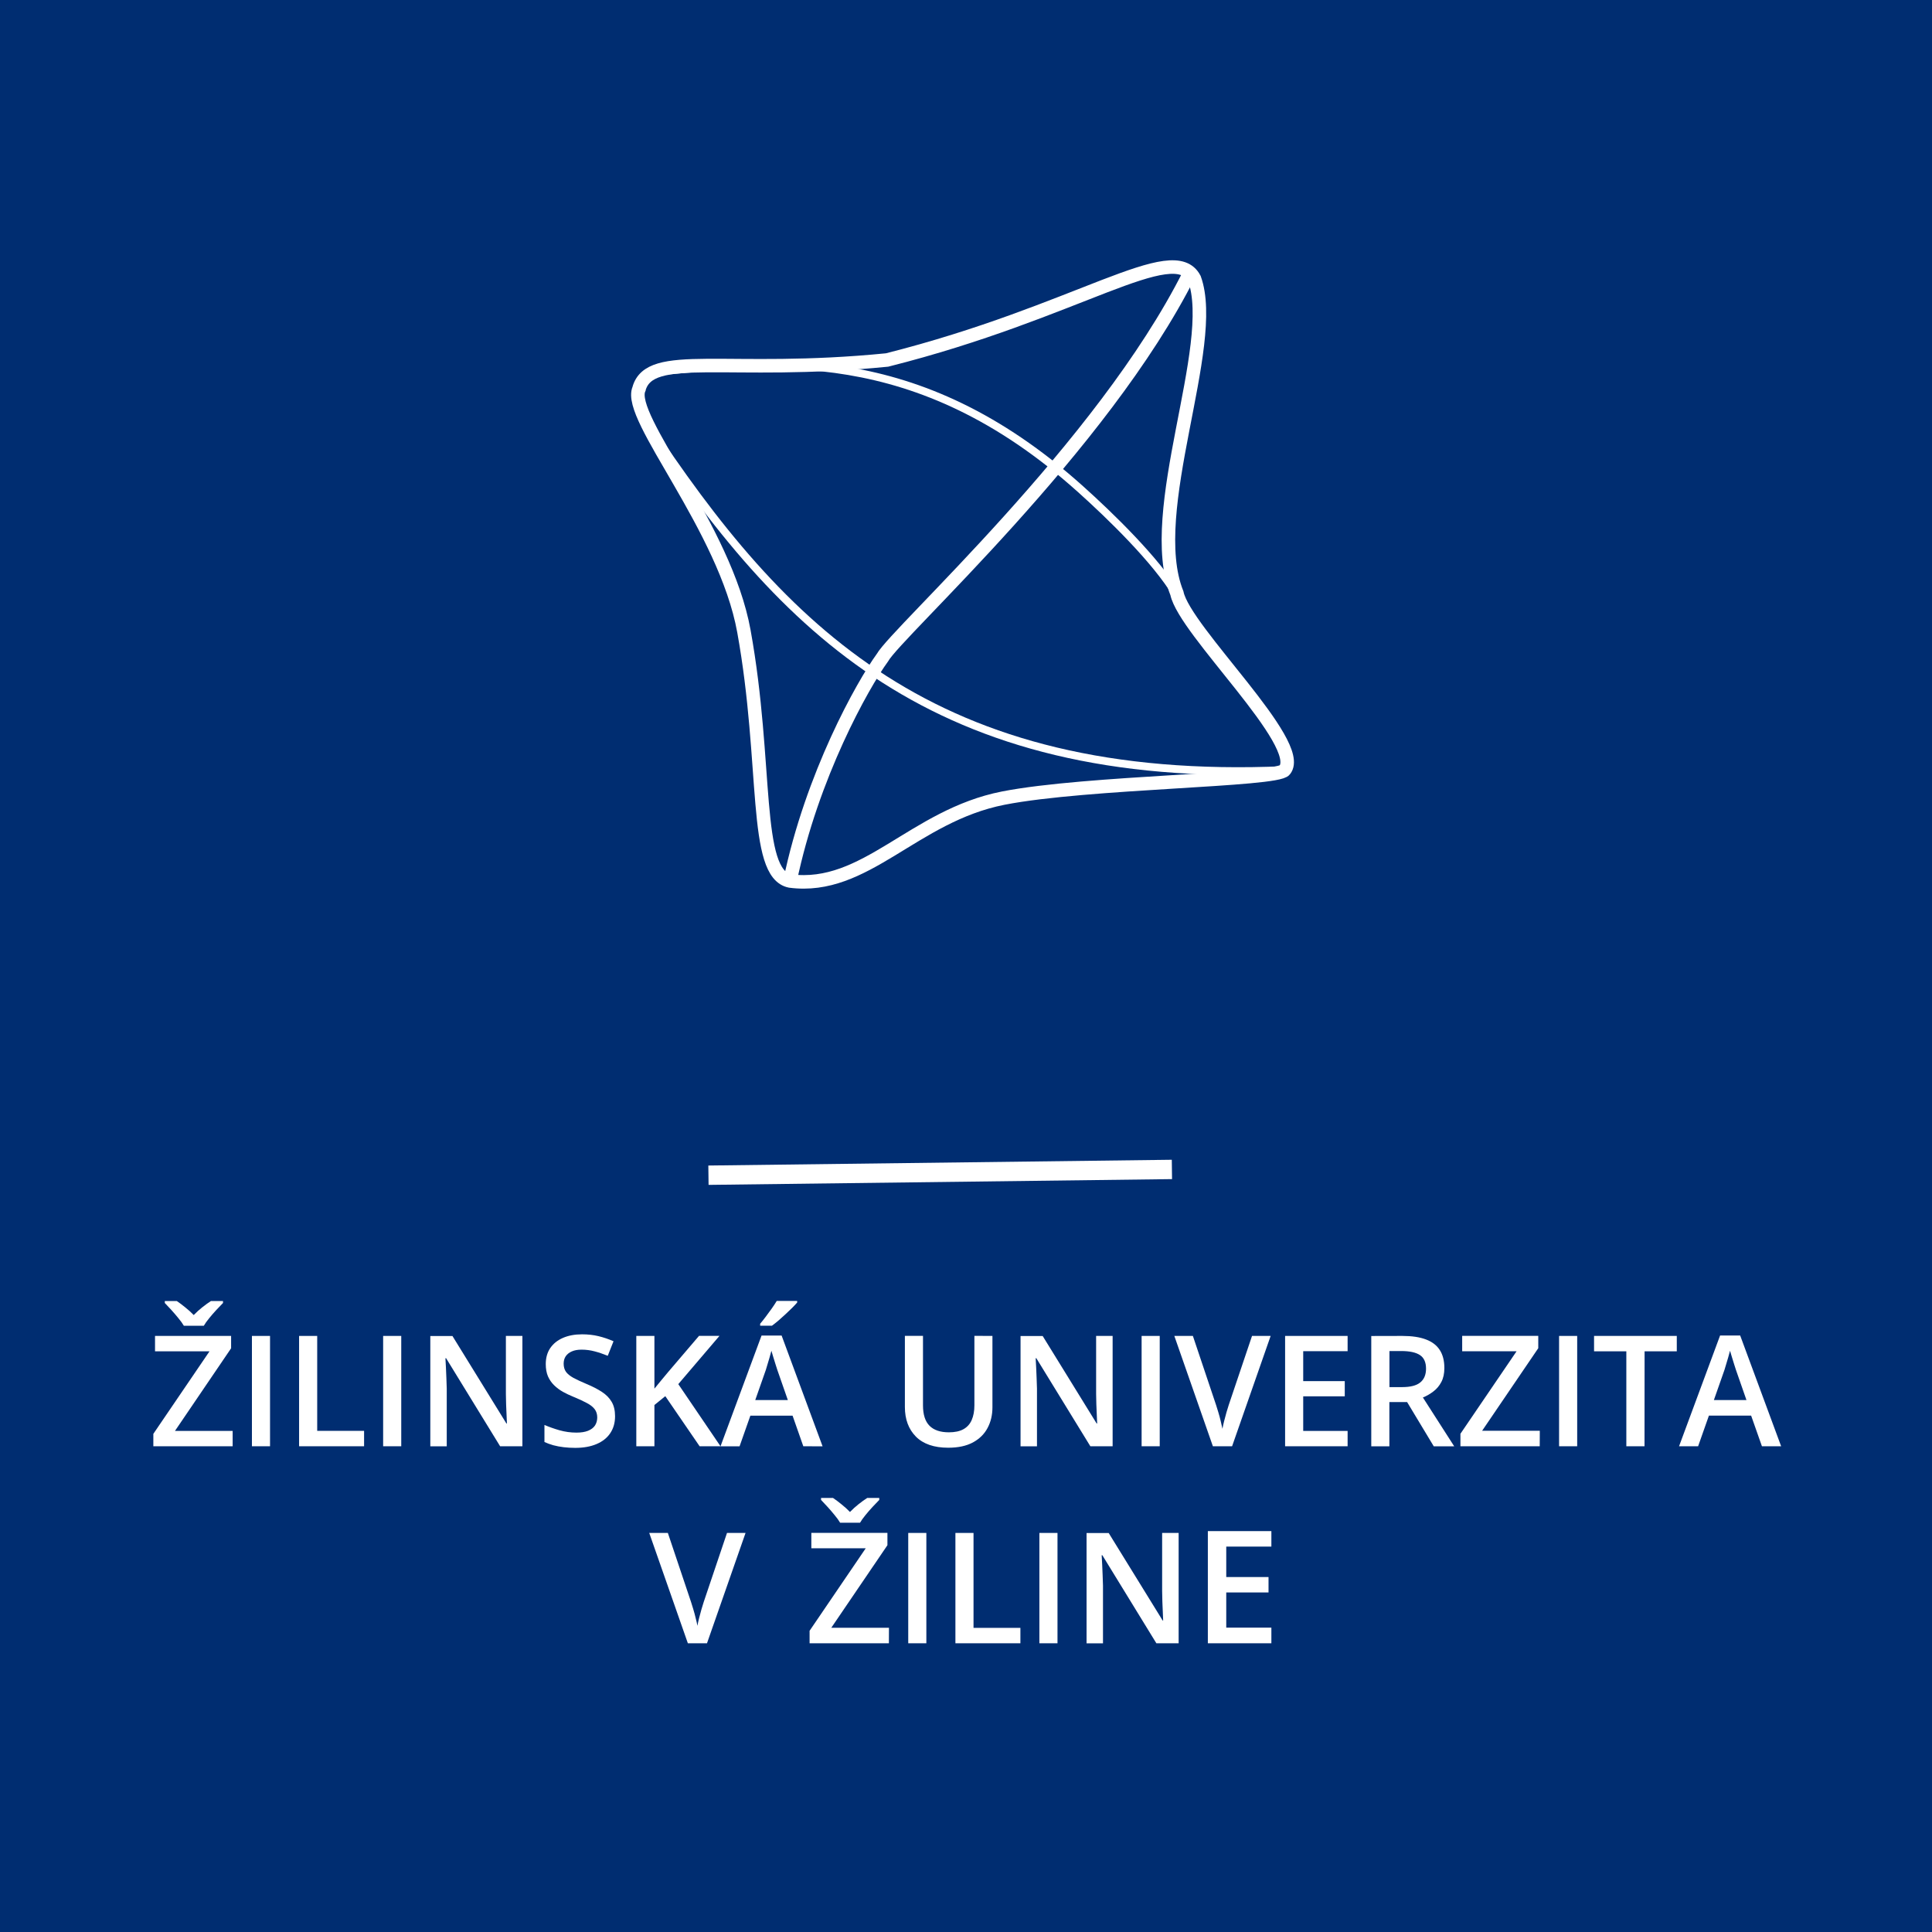
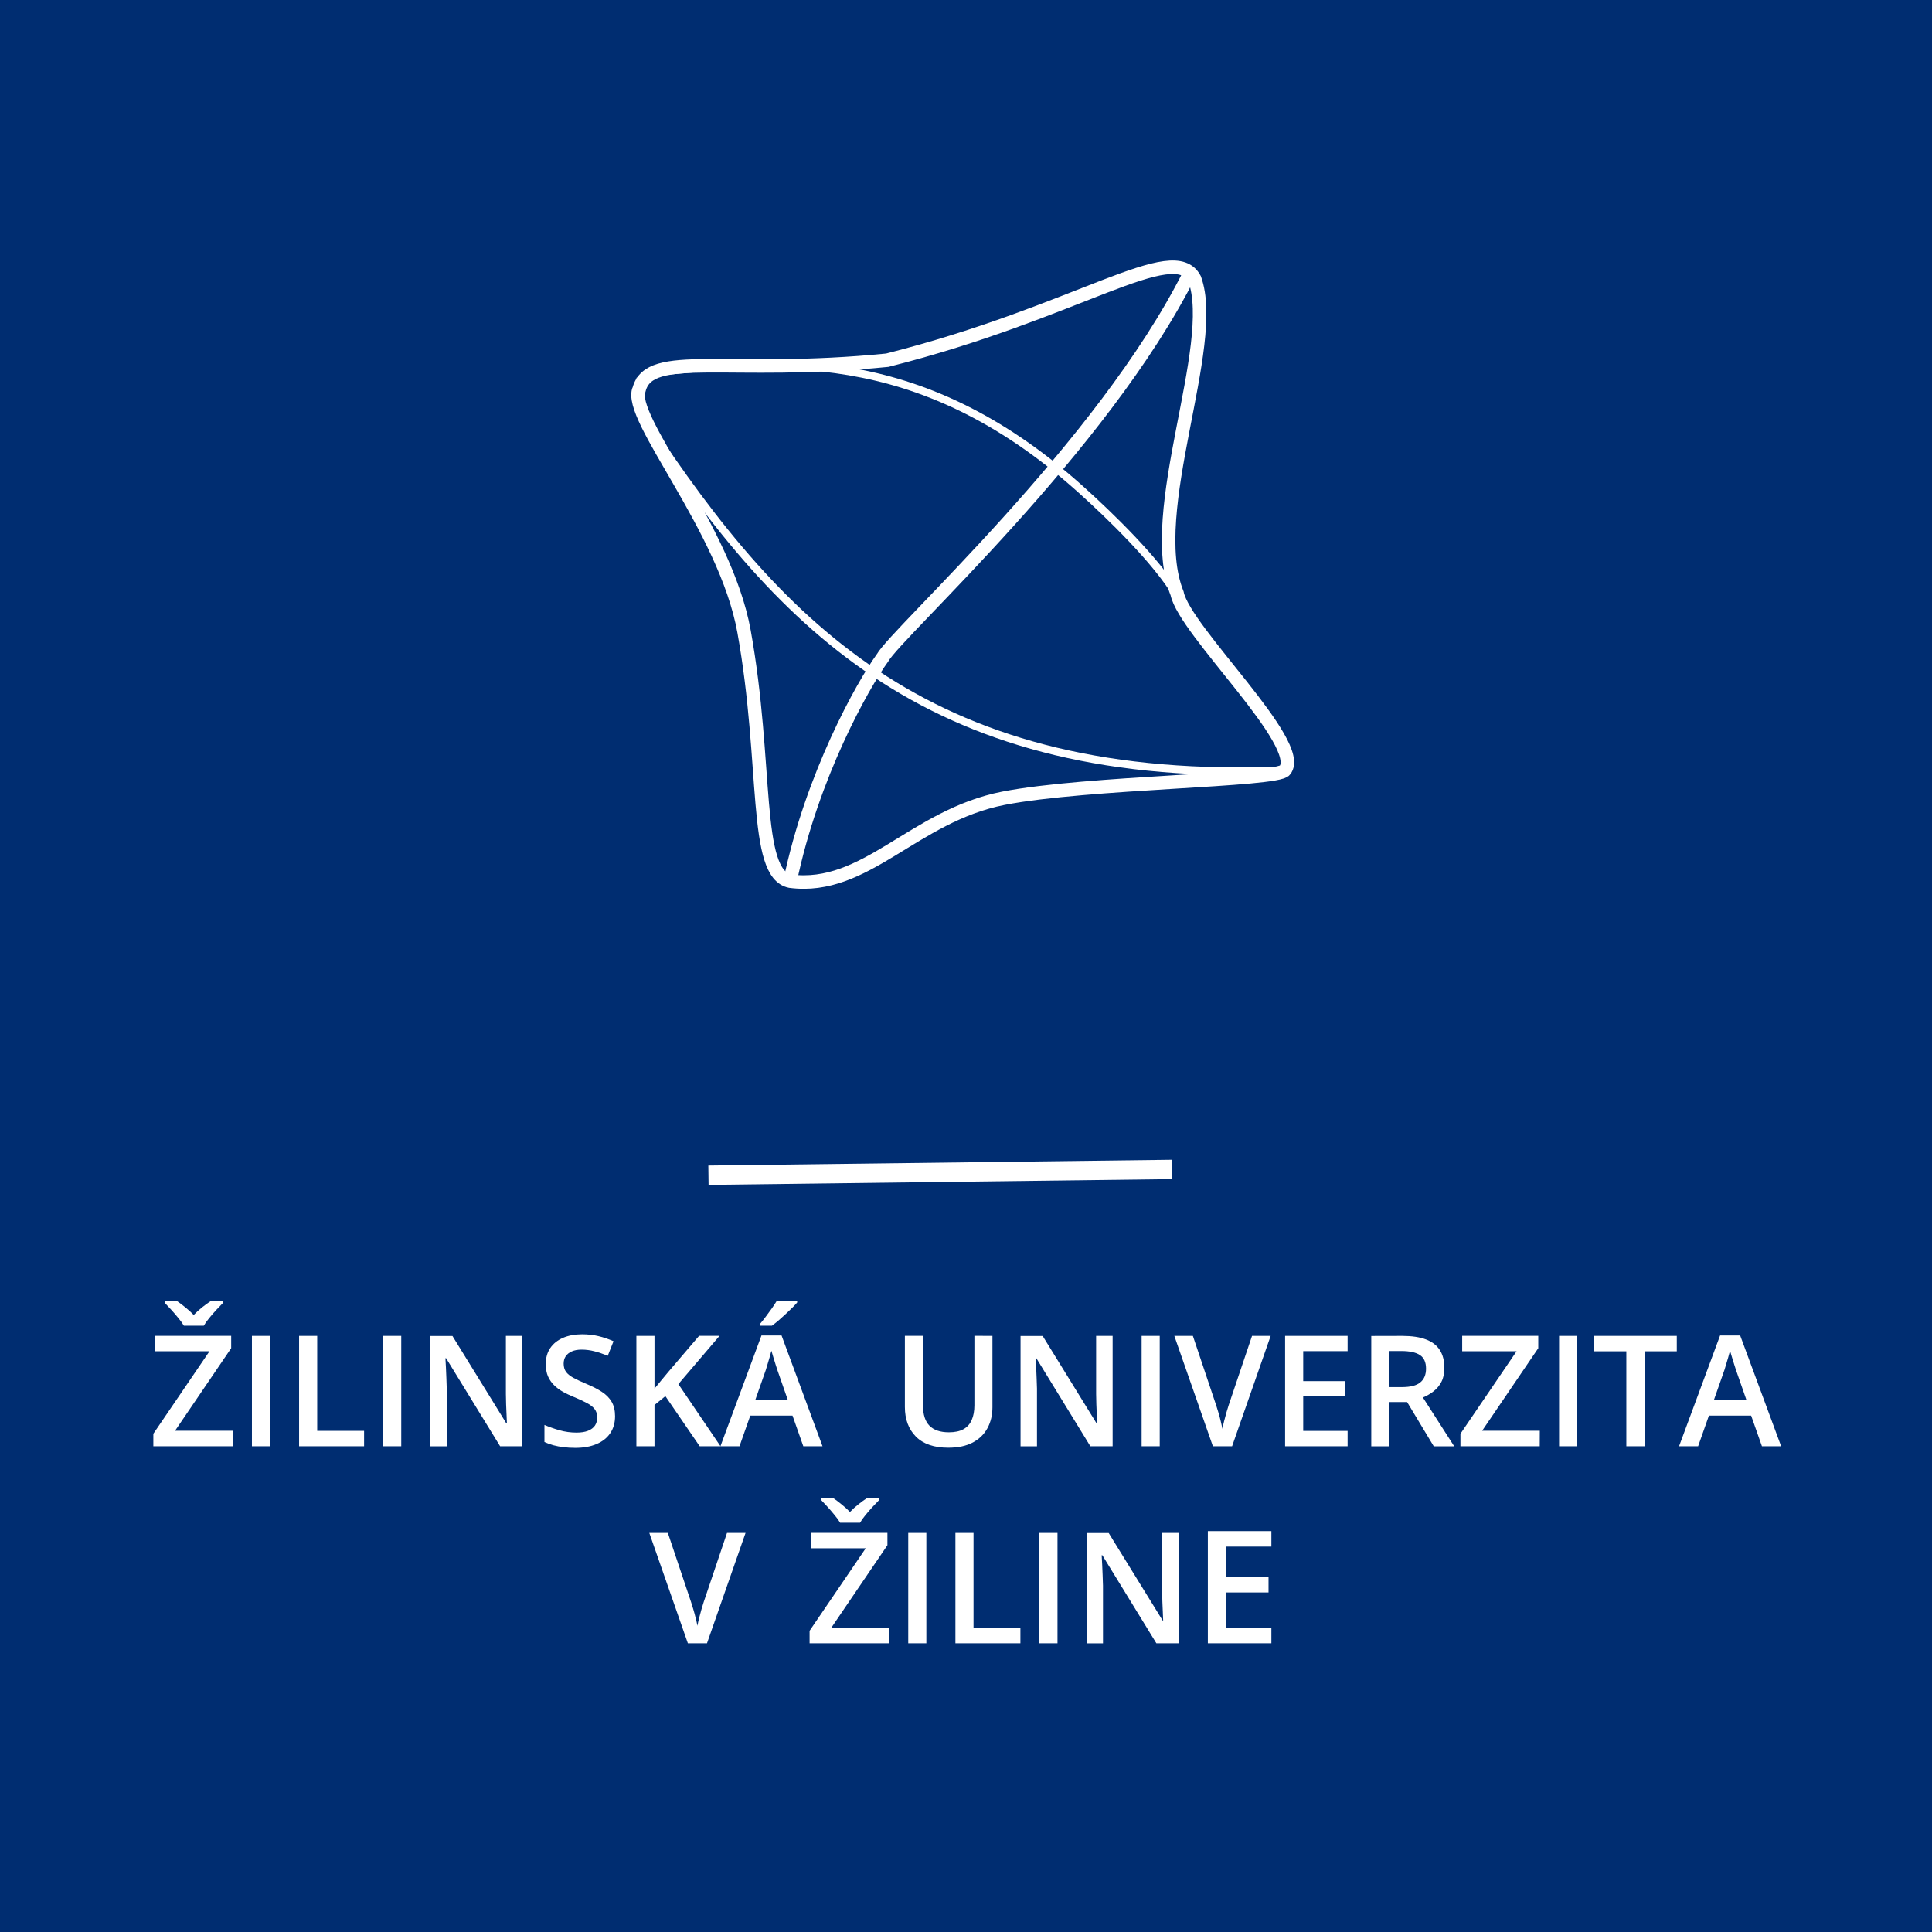
- <svg xmlns="http://www.w3.org/2000/svg" width="100" height="100" viewBox="0 0 26.458 26.458" version="1.1" id="svg5">
-   <defs id="defs2" />
-   <g id="layer1">
-     <rect style="opacity:1;fill:#002d71;fill-opacity:1;fill-rule:evenodd;stroke:none;stroke-width:0.1;stroke-linecap:butt;stroke-linejoin:round;stroke-miterlimit:4;stroke-dasharray:none;stroke-dashoffset:0;stroke-opacity:1;paint-order:stroke fill markers" id="rect12078" width="26.458" height="26.458" x="0" y="0" />
-     <g id="g11773" transform="matrix(0.7474842,0,0,0.7471799,-63.56229,-78.74827)" style="stroke:#ffffff;stroke-width:1.338;stroke-opacity:1">
-       <path style="fill:none;stroke:#ffffff;stroke-width:0.248;stroke-linecap:butt;stroke-linejoin:miter;stroke-miterlimit:4;stroke-dasharray:none;stroke-opacity:1" d="m 96.741,112.524 c -0.226,0.521 1.578,2.534 1.923,4.439 0.442,2.442 0.166,4.443 0.845,4.578 1.384,0.181 2.256,-1.195 3.908,-1.519 1.539,-0.302 5.021,-0.319 5.155,-0.515 0.388,-0.481 -1.832,-2.551 -1.975,-3.24 -0.602,-1.503 0.768,-4.534 0.321,-5.766 -0.386,-0.737 -2.138,0.611 -5.631,1.491 -2.928,0.292 -4.347,-0.197 -4.546,0.531 z" id="path5662" />
-       <path style="fill:none;stroke:#ffffff;stroke-width:0.248;stroke-linecap:butt;stroke-linejoin:miter;stroke-miterlimit:4;stroke-dasharray:none;stroke-opacity:1" d="m 106.826,110.41 c -1.593,3.18 -5.351,6.555 -5.625,7.039 -0.363,0.5 -1.291,2.158 -1.692,4.091" id="path10523" />
-       <path style="fill:none;stroke:#ffffff;stroke-width:0.142;stroke-linecap:butt;stroke-linejoin:miter;stroke-miterlimit:4;stroke-dasharray:none;stroke-opacity:1" d="m 96.85,113.111 c 2.518,3.82 5.286,6.676 11.723,6.397" id="path11185" />
-       <path style="fill:none;stroke:#ffffff;stroke-width:0.142;stroke-linecap:butt;stroke-linejoin:miter;stroke-miterlimit:4;stroke-dasharray:none;stroke-opacity:1" d="m 97.023,112.208 c 2.115,-0.18 4.782,-0.567 7.807,2.15 0.533,0.478 1.391,1.308 1.762,1.936 0.724,1.227 2.18,2.745 1.98,3.213" id="path11315" />
+ <svg xmlns="http://www.w3.org/2000/svg" xmlns:xlink="http://www.w3.org/1999/xlink" width="100" height="100" viewBox="0 0 26.458 26.458">
+   <path d="M0 0h26.458v26.458H0z" fill="#002d71" fill-rule="evenodd" paint-order="stroke fill markers" />
+   <g stroke="#fff">
+     <g fill="none">
+       <g stroke-width=".185">
+         <path d="M8.752 5.329c-.169.389 1.18 1.894 1.437 3.317.33 1.825.124 3.32.632 3.421 1.035.135 1.686-.893 2.921-1.135 1.15-.225 3.753-.238 3.854-.384.29-.36-1.37-1.906-1.476-2.421-.45-1.123.574-3.388.24-4.308-.288-.551-1.598.456-4.209 1.114-2.189.218-3.249-.147-3.398.397z" />
+         <path d="M16.29 3.75c-1.191 2.376-4 4.898-4.205 5.26-.271.374-.965 1.612-1.265 3.057" />
+       </g>
+       <g stroke-width=".106">
+         <path d="M8.833 5.768c1.882 2.854 3.952 4.989 8.763 4.78" />
+         <path d="M8.963 5.094c1.581-.134 3.575-.423 5.836 1.607.398.357 1.04.978 1.317 1.447.541.917 1.63 2.051 1.48 2.401" />
+       </g>
    </g>
-     <path style="fill:none;stroke:#ffffff;stroke-width:0.265px;stroke-linecap:butt;stroke-linejoin:miter;stroke-opacity:1" d="m 9.702,16.094 6.347,-0.079" id="path17947" />
-     <g aria-label="ŽILINSKÁ                                                                                                                                                                                                    UNIVERZITA  V                                                                                                                                                                         ŽILINE" id="text1623" style="font-size:2.152px;line-height:1.25;font-family:Bahnschrift;-inkscape-font-specification:Bahnschrift;text-align:center;letter-spacing:0px;word-spacing:-0.545px;text-anchor:middle;stroke-width:0.265">
-       <path d="M 3.186,19.806 H 2.1 V 19.636 L 2.869,18.506 H 2.123 v -0.211 h 1.042 v 0.169 L 2.396,19.596 H 3.186 Z M 2.518,18.156 q -0.028,-0.048 -0.075,-0.104 -0.047,-0.058 -0.097,-0.113 -0.05,-0.055 -0.089,-0.095 v -0.027 h 0.164 q 0.055,0.037 0.116,0.087 0.062,0.049 0.116,0.105 0.055,-0.057 0.117,-0.106 0.063,-0.05 0.119,-0.086 h 0.165 v 0.027 q -0.039,0.039 -0.091,0.095 -0.051,0.055 -0.098,0.113 -0.047,0.057 -0.074,0.104 z" style="font-weight:600;font-size:2.117px;font-family:'Open Sans';-inkscape-font-specification:'Open Sans, Semi-Bold';fill:#ffffff" id="path49004" />
-       <path d="m 3.45,19.806 v -1.511 h 0.248 v 1.511 z" style="font-weight:600;font-size:2.117px;font-family:'Open Sans';-inkscape-font-specification:'Open Sans, Semi-Bold';fill:#ffffff" id="path49006" />
-       <path d="m 4.096,19.806 v -1.511 h 0.248 v 1.3 h 0.642 v 0.211 z" style="font-weight:600;font-size:2.117px;font-family:'Open Sans';-inkscape-font-specification:'Open Sans, Semi-Bold';fill:#ffffff" id="path49008" />
-       <path d="M 5.247,19.806 V 18.295 H 5.495 v 1.511 z" style="font-weight:600;font-size:2.117px;font-family:'Open Sans';-inkscape-font-specification:'Open Sans, Semi-Bold';fill:#ffffff" id="path49010" />
-       <path d="M 7.154,19.806 H 6.849 l -0.74,-1.206 h -0.009 q 0.004,0.061 0.007,0.129 0.004,0.068 0.006,0.141 0.003,0.072 0.005,0.147 v 0.79 H 5.893 v -1.511 h 0.303 l 0.739,1.198 h 0.007 q -0.002,-0.053 -0.005,-0.121 -0.003,-0.068 -0.006,-0.141 -0.002,-0.073 -0.003,-0.142 v -0.795 h 0.226 z" style="font-weight:600;font-size:2.117px;font-family:'Open Sans';-inkscape-font-specification:'Open Sans, Semi-Bold';fill:#ffffff" id="path49012" />
-       <path d="m 8.423,19.395 q 0,0.134 -0.066,0.232 -0.065,0.097 -0.188,0.149 -0.122,0.052 -0.291,0.052 -0.083,0 -0.158,-0.009 -0.075,-0.009 -0.143,-0.027 -0.066,-0.019 -0.121,-0.044 v -0.234 q 0.092,0.04 0.206,0.073 0.114,0.032 0.232,0.032 0.096,0 0.159,-0.025 0.064,-0.026 0.095,-0.072 0.031,-0.048 0.031,-0.111 0,-0.067 -0.036,-0.114 -0.036,-0.047 -0.11,-0.085 -0.072,-0.039 -0.182,-0.084 -0.074,-0.03 -0.143,-0.068 -0.067,-0.038 -0.12,-0.09 -0.053,-0.052 -0.084,-0.122 -0.03,-0.071 -0.03,-0.167 0,-0.128 0.061,-0.219 0.062,-0.091 0.174,-0.14 0.113,-0.049 0.263,-0.049 0.119,0 0.223,0.025 0.105,0.025 0.207,0.07 l -0.079,0.199 q -0.093,-0.038 -0.181,-0.061 -0.087,-0.023 -0.178,-0.023 -0.079,0 -0.133,0.024 -0.055,0.024 -0.084,0.067 -0.028,0.042 -0.028,0.101 0,0.066 0.032,0.112 0.033,0.044 0.101,0.082 0.069,0.037 0.178,0.083 0.125,0.052 0.212,0.109 0.088,0.057 0.134,0.136 0.047,0.079 0.047,0.197 z" style="font-weight:600;font-size:2.117px;font-family:'Open Sans';-inkscape-font-specification:'Open Sans, Semi-Bold';fill:#ffffff" id="path49014" />
-       <path d="M 9.867,19.806 H 9.581 L 9.111,19.12 8.962,19.241 v 0.565 H 8.714 V 18.295 H 8.962 v 0.722 q 0.045,-0.056 0.092,-0.112 0.047,-0.056 0.093,-0.112 l 0.426,-0.499 h 0.28 l -0.564,0.661 z" style="font-weight:600;font-size:2.117px;font-family:'Open Sans';-inkscape-font-specification:'Open Sans, Semi-Bold';fill:#ffffff" id="path49016" />
-       <path d="M 11.001,19.806 10.854,19.387 H 10.276 l -0.148,0.42 H 9.867 l 0.562,-1.517 h 0.275 l 0.561,1.517 z m -0.212,-0.633 -0.144,-0.413 q -0.008,-0.027 -0.024,-0.075 -0.015,-0.05 -0.031,-0.1 -0.015,-0.052 -0.026,-0.087 -0.01,0.042 -0.026,0.095 -0.014,0.052 -0.029,0.097 -0.013,0.045 -0.021,0.07 l -0.145,0.413 z m 0.128,-1.357 v 0.021 q -0.025,0.03 -0.067,0.072 -0.042,0.041 -0.092,0.088 -0.05,0.045 -0.098,0.088 -0.049,0.041 -0.088,0.07 h -0.162 v -0.027 q 0.034,-0.039 0.075,-0.094 0.042,-0.055 0.083,-0.113 0.041,-0.058 0.069,-0.105 z" style="font-weight:600;font-size:2.117px;font-family:'Open Sans';-inkscape-font-specification:'Open Sans, Semi-Bold';fill:#ffffff" id="path49018" />
-       <path d="m 13.591,18.295 v 0.978 q 0,0.158 -0.067,0.283 -0.066,0.125 -0.201,0.198 -0.134,0.072 -0.338,0.072 -0.29,0 -0.442,-0.152 -0.151,-0.153 -0.151,-0.406 v -0.974 h 0.248 v 0.952 q 0,0.189 0.089,0.279 0.089,0.09 0.266,0.09 0.122,0 0.198,-0.042 0.078,-0.043 0.114,-0.126 0.037,-0.084 0.037,-0.202 v -0.951 z" style="font-weight:600;font-size:2.117px;font-family:'Open Sans';-inkscape-font-specification:'Open Sans, Semi-Bold';fill:#ffffff" id="path49020" />
-       <path d="m 15.237,19.806 h -0.305 l -0.74,-1.206 h -0.009 q 0.004,0.061 0.007,0.129 0.004,0.068 0.006,0.141 0.003,0.072 0.005,0.147 v 0.79 h -0.225 v -1.511 h 0.303 l 0.739,1.198 h 0.007 q -0.002,-0.053 -0.005,-0.121 -0.003,-0.068 -0.006,-0.141 -0.002,-0.073 -0.003,-0.142 v -0.795 h 0.226 z" style="font-weight:600;font-size:2.117px;font-family:'Open Sans';-inkscape-font-specification:'Open Sans, Semi-Bold';fill:#ffffff" id="path49022" />
-       <path d="m 15.634,19.806 v -1.511 h 0.248 v 1.511 z" style="font-weight:600;font-size:2.117px;font-family:'Open Sans';-inkscape-font-specification:'Open Sans, Semi-Bold';fill:#ffffff" id="path49024" />
-       <path d="m 17.401,18.295 -0.528,1.511 h -0.263 l -0.528,-1.511 h 0.254 l 0.318,0.947 q 0.014,0.041 0.031,0.1 0.018,0.059 0.032,0.119 0.015,0.06 0.024,0.106 0.008,-0.047 0.023,-0.106 0.015,-0.06 0.032,-0.119 0.017,-0.059 0.031,-0.101 l 0.319,-0.946 z" style="font-weight:600;font-size:2.117px;font-family:'Open Sans';-inkscape-font-specification:'Open Sans, Semi-Bold';fill:#ffffff" id="path49026" />
-       <path d="m 18.455,19.806 h -0.856 v -1.511 h 0.856 v 0.209 h -0.608 v 0.41 h 0.569 v 0.208 h -0.569 v 0.474 h 0.608 z" style="font-weight:600;font-size:2.117px;font-family:'Open Sans';-inkscape-font-specification:'Open Sans, Semi-Bold';fill:#ffffff" id="path49028" />
-       <path d="m 19.205,18.295 q 0.195,0 0.322,0.048 0.128,0.048 0.19,0.145 0.063,0.097 0.063,0.247 0,0.112 -0.041,0.19 -0.041,0.079 -0.109,0.13 -0.067,0.052 -0.144,0.083 l 0.429,0.669 h -0.28 l -0.365,-0.606 h -0.243 v 0.606 h -0.248 v -1.511 z m -0.017,0.207 h -0.16 v 0.494 h 0.172 q 0.173,0 0.25,-0.064 0.079,-0.064 0.079,-0.189 0,-0.131 -0.084,-0.186 -0.083,-0.055 -0.256,-0.055 z" style="font-weight:600;font-size:2.117px;font-family:'Open Sans';-inkscape-font-specification:'Open Sans, Semi-Bold';fill:#ffffff" id="path49030" />
-       <path d="m 21.086,19.806 h -1.086 v -0.171 l 0.769,-1.13 h -0.745 v -0.211 h 1.042 v 0.169 l -0.769,1.131 h 0.79 z" style="font-weight:600;font-size:2.117px;font-family:'Open Sans';-inkscape-font-specification:'Open Sans, Semi-Bold';fill:#ffffff" id="path49032" />
-       <path d="m 21.351,19.806 v -1.511 h 0.248 v 1.511 z" style="font-weight:600;font-size:2.117px;font-family:'Open Sans';-inkscape-font-specification:'Open Sans, Semi-Bold';fill:#ffffff" id="path49034" />
-       <path d="m 22.521,19.806 h -0.249 v -1.3 h -0.442 v -0.211 h 1.133 v 0.211 h -0.441 z" style="font-weight:600;font-size:2.117px;font-family:'Open Sans';-inkscape-font-specification:'Open Sans, Semi-Bold';fill:#ffffff" id="path49036" />
-       <path d="m 24.129,19.806 -0.148,-0.42 h -0.578 l -0.148,0.42 h -0.261 l 0.562,-1.517 h 0.275 l 0.561,1.517 z m -0.212,-0.633 -0.144,-0.413 q -0.008,-0.027 -0.024,-0.075 -0.015,-0.05 -0.031,-0.1 -0.015,-0.052 -0.026,-0.087 -0.01,0.042 -0.026,0.095 -0.014,0.052 -0.029,0.097 -0.013,0.045 -0.021,0.07 l -0.145,0.413 z" style="font-weight:600;font-size:2.117px;font-family:'Open Sans';-inkscape-font-specification:'Open Sans, Semi-Bold';fill:#ffffff" id="path49038" />
-       <path d="M 10.21,20.993 9.682,22.504 H 9.42 L 8.891,20.993 H 9.146 l 0.318,0.947 q 0.014,0.041 0.031,0.1 0.018,0.059 0.032,0.119 0.016,0.06 0.024,0.106 0.008,-0.047 0.023,-0.106 0.016,-0.06 0.032,-0.119 0.017,-0.059 0.031,-0.101 l 0.319,-0.946 z" style="font-size:2.117px;fill:#ffffff;fill-opacity:1" id="path49040" />
-       <path d="m 12.173,22.504 h -1.086 v -0.171 l 0.769,-1.13 h -0.745 v -0.211 h 1.042 v 0.169 l -0.769,1.131 h 0.79 z m -0.668,-1.651 q -0.028,-0.048 -0.075,-0.104 -0.047,-0.058 -0.097,-0.113 -0.05,-0.055 -0.089,-0.095 v -0.027 h 0.164 q 0.055,0.037 0.116,0.087 0.062,0.049 0.116,0.105 0.055,-0.057 0.117,-0.106 0.063,-0.05 0.119,-0.086 h 0.165 v 0.027 q -0.039,0.039 -0.091,0.095 -0.051,0.055 -0.098,0.113 -0.047,0.057 -0.074,0.104 z" style="font-size:2.117px;fill:#ffffff;fill-opacity:1" id="path49042" />
-       <path d="m 12.438,22.504 v -1.511 h 0.248 v 1.511 z" style="font-size:2.117px;fill:#ffffff;fill-opacity:1" id="path49044" />
-       <path d="m 13.084,22.504 v -1.511 h 0.248 v 1.3 h 0.642 v 0.211 z" style="font-size:2.117px;fill:#ffffff;fill-opacity:1" id="path49046" />
-       <path d="m 14.234,22.504 v -1.511 h 0.248 v 1.511 z" style="font-size:2.117px;fill:#ffffff;fill-opacity:1" id="path49048" />
-       <path d="m 16.141,22.504 h -0.305 l -0.74,-1.206 h -0.009 q 0.004,0.061 0.007,0.129 0.004,0.068 0.006,0.141 0.003,0.072 0.005,0.147 v 0.79 h -0.225 v -1.511 h 0.303 l 0.739,1.198 h 0.007 q -0.002,-0.053 -0.005,-0.121 -0.003,-0.068 -0.006,-0.141 -0.002,-0.073 -0.003,-0.142 v -0.795 h 0.226 z" style="font-size:2.117px;fill:#ffffff;fill-opacity:1" id="path49050" />
-       <path d="m 17.411,22.504 h -0.87 v -1.536 h 0.87 v 0.212 h -0.618 v 0.417 h 0.579 v 0.211 h -0.579 v 0.482 h 0.618 z" style="font-weight:600;font-family:'Open Sans';-inkscape-font-specification:'Open Sans, Semi-Bold';fill:#ffffff" id="path49052" />
-     </g>
+     <path d="M9.702 16.094l6.347-.079" fill="none" stroke-width=".265" />
  </g>
+   <g fill="#fff">
+     <path d="M3.186 19.806H2.1v-.171l.769-1.13h-.745v-.211h1.042v.169l-.769 1.131h.79zm-.668-1.651q-.028-.048-.075-.104-.047-.058-.097-.113-.05-.055-.089-.095v-.027h.164q.055.037.116.087.062.049.116.105.055-.057.117-.106.063-.05.119-.086h.165v.027q-.039.039-.091.095-.051.055-.098.113-.047.057-.074.104zm.932 1.651v-1.511h.248v1.511zm.646 0v-1.511h.248v1.3h.642v.211zm1.151 0v-1.511h.248v1.511z" />
+     <use xlink:href="#B" />
+     <path d="M8.423 19.395q0 .134-.066.232-.065.097-.188.149-.122.052-.291.052-.083 0-.158-.009-.075-.009-.143-.027-.066-.019-.121-.044v-.234q.092.04.206.073.114.032.232.032.096 0 .159-.025.064-.026.095-.072.031-.048.031-.111 0-.067-.036-.114-.036-.047-.11-.085-.072-.039-.182-.084-.074-.03-.143-.068-.067-.038-.12-.09-.053-.052-.084-.122-.03-.071-.03-.167 0-.128.061-.219.062-.091.174-.14.113-.049.263-.049.119 0 .223.025.105.025.207.07l-.079.199q-.093-.038-.181-.061-.087-.023-.178-.023-.079 0-.133.024-.055.024-.084.067-.028.042-.028.101 0 .066.032.112.033.044.101.082.069.037.178.083.125.052.212.109.088.057.134.136.047.079.047.197zm1.444.411h-.285l-.47-.686-.149.121v.565h-.248v-1.511h.248v.722q.045-.056.092-.112.047-.056.093-.112l.426-.499h.28l-.564.661z" />
+     <path d="M11.001 19.806l-.148-.42h-.578l-.148.42h-.261l.562-1.517h.275l.561 1.517zm-.212-.633l-.144-.413q-.008-.027-.024-.075-.015-.05-.031-.1-.015-.052-.026-.087-.01.042-.026.095-.014.052-.029.097-.013.045-.021.07l-.145.413zm.128-1.357v.021q-.025.03-.067.072-.042.041-.092.088-.05.045-.098.088-.049.041-.088.07h-.162v-.027q.034-.039.075-.094.042-.055.083-.113.041-.058.069-.105zm2.674.479v.978q0 .158-.067.283-.066.125-.201.198-.134.072-.338.072-.29 0-.442-.152-.151-.153-.151-.406v-.974h.248v.952q0 .189.089.279.089.09.266.09.122 0 .198-.042.078-.043.114-.126.037-.084.037-.202v-.951z" />
+     <use xlink:href="#B" x="8.083" />
+     <path d="M15.634 19.806v-1.511h.248v1.511zm1.767-1.511l-.528 1.511h-.263l-.528-1.511h.254l.318.947q.014.041.031.1.018.059.032.119.015.06.024.106.008-.047.023-.106.015-.06.032-.119.017-.059.031-.101l.319-.946zm1.054 1.511h-.856v-1.511h.856v.209h-.608v.41h.569v.208h-.569v.474h.608zm.75-1.511q.195 0 .322.048.128.048.19.145.063.097.063.247 0 .112-.041.19-.041.079-.109.13-.067.052-.144.083l.429.669h-.28l-.365-.606h-.243v.606h-.248v-1.511zm-.017.207h-.16v.494h.172q.173 0 .25-.064.079-.064.079-.189 0-.131-.084-.186-.083-.055-.256-.055z" />
+     <path d="M21.086 19.806H20v-.171l.769-1.13h-.745v-.211h1.042v.169l-.769 1.131h.79zm.265 0v-1.511h.248v1.511zm1.17 0h-.249v-1.3h-.442v-.211h1.133v.211h-.441zm1.608 0l-.148-.42h-.578l-.148.42h-.261l.562-1.517h.275l.561 1.517zm-.212-.633l-.144-.413q-.008-.027-.024-.075-.015-.05-.031-.1-.015-.052-.026-.087-.01.042-.026.095-.014.052-.029.097-.013.045-.021.07l-.145.413zm-13.707 1.82l-.528 1.511H9.42l-.528-1.511h.254l.318.947q.014.041.031.1.018.059.032.119.016.06.024.106.008-.047.023-.106.016-.06.032-.119.017-.059.031-.101l.319-.946zm1.963 1.511h-1.086v-.171l.769-1.13h-.745v-.211h1.042v.169l-.769 1.131h.79zm-.668-1.651q-.028-.048-.075-.104-.047-.058-.097-.113-.05-.055-.089-.095v-.027h.164q.055.037.116.087.062.049.116.105.055-.057.117-.106.063-.05.119-.086h.165v.027q-.039.039-.091.095-.051.055-.098.113-.047.057-.074.104zm.933 1.651v-1.511h.248v1.511zm.646 0v-1.511h.248v1.3h.642v.211zm1.15 0v-1.511h.248v1.511z" />
+     <use xlink:href="#B" x="8.987" y="2.698" />
+     <path d="M17.411 22.504h-.87v-1.536h.87v.212h-.618v.417h.579v.211h-.579v.482h.618z" />
+   </g>
+   <defs>
+     <path id="B" d="M7.154 19.806h-.305l-.74-1.206h-.009q.004.061.007.129.004.068.006.141.003.072.005.147v.79h-.225v-1.511h.303l.739 1.198h.007q-.002-.053-.005-.121-.003-.068-.006-.141-.002-.073-.003-.142v-.795h.226z" />
+   </defs>
</svg>
